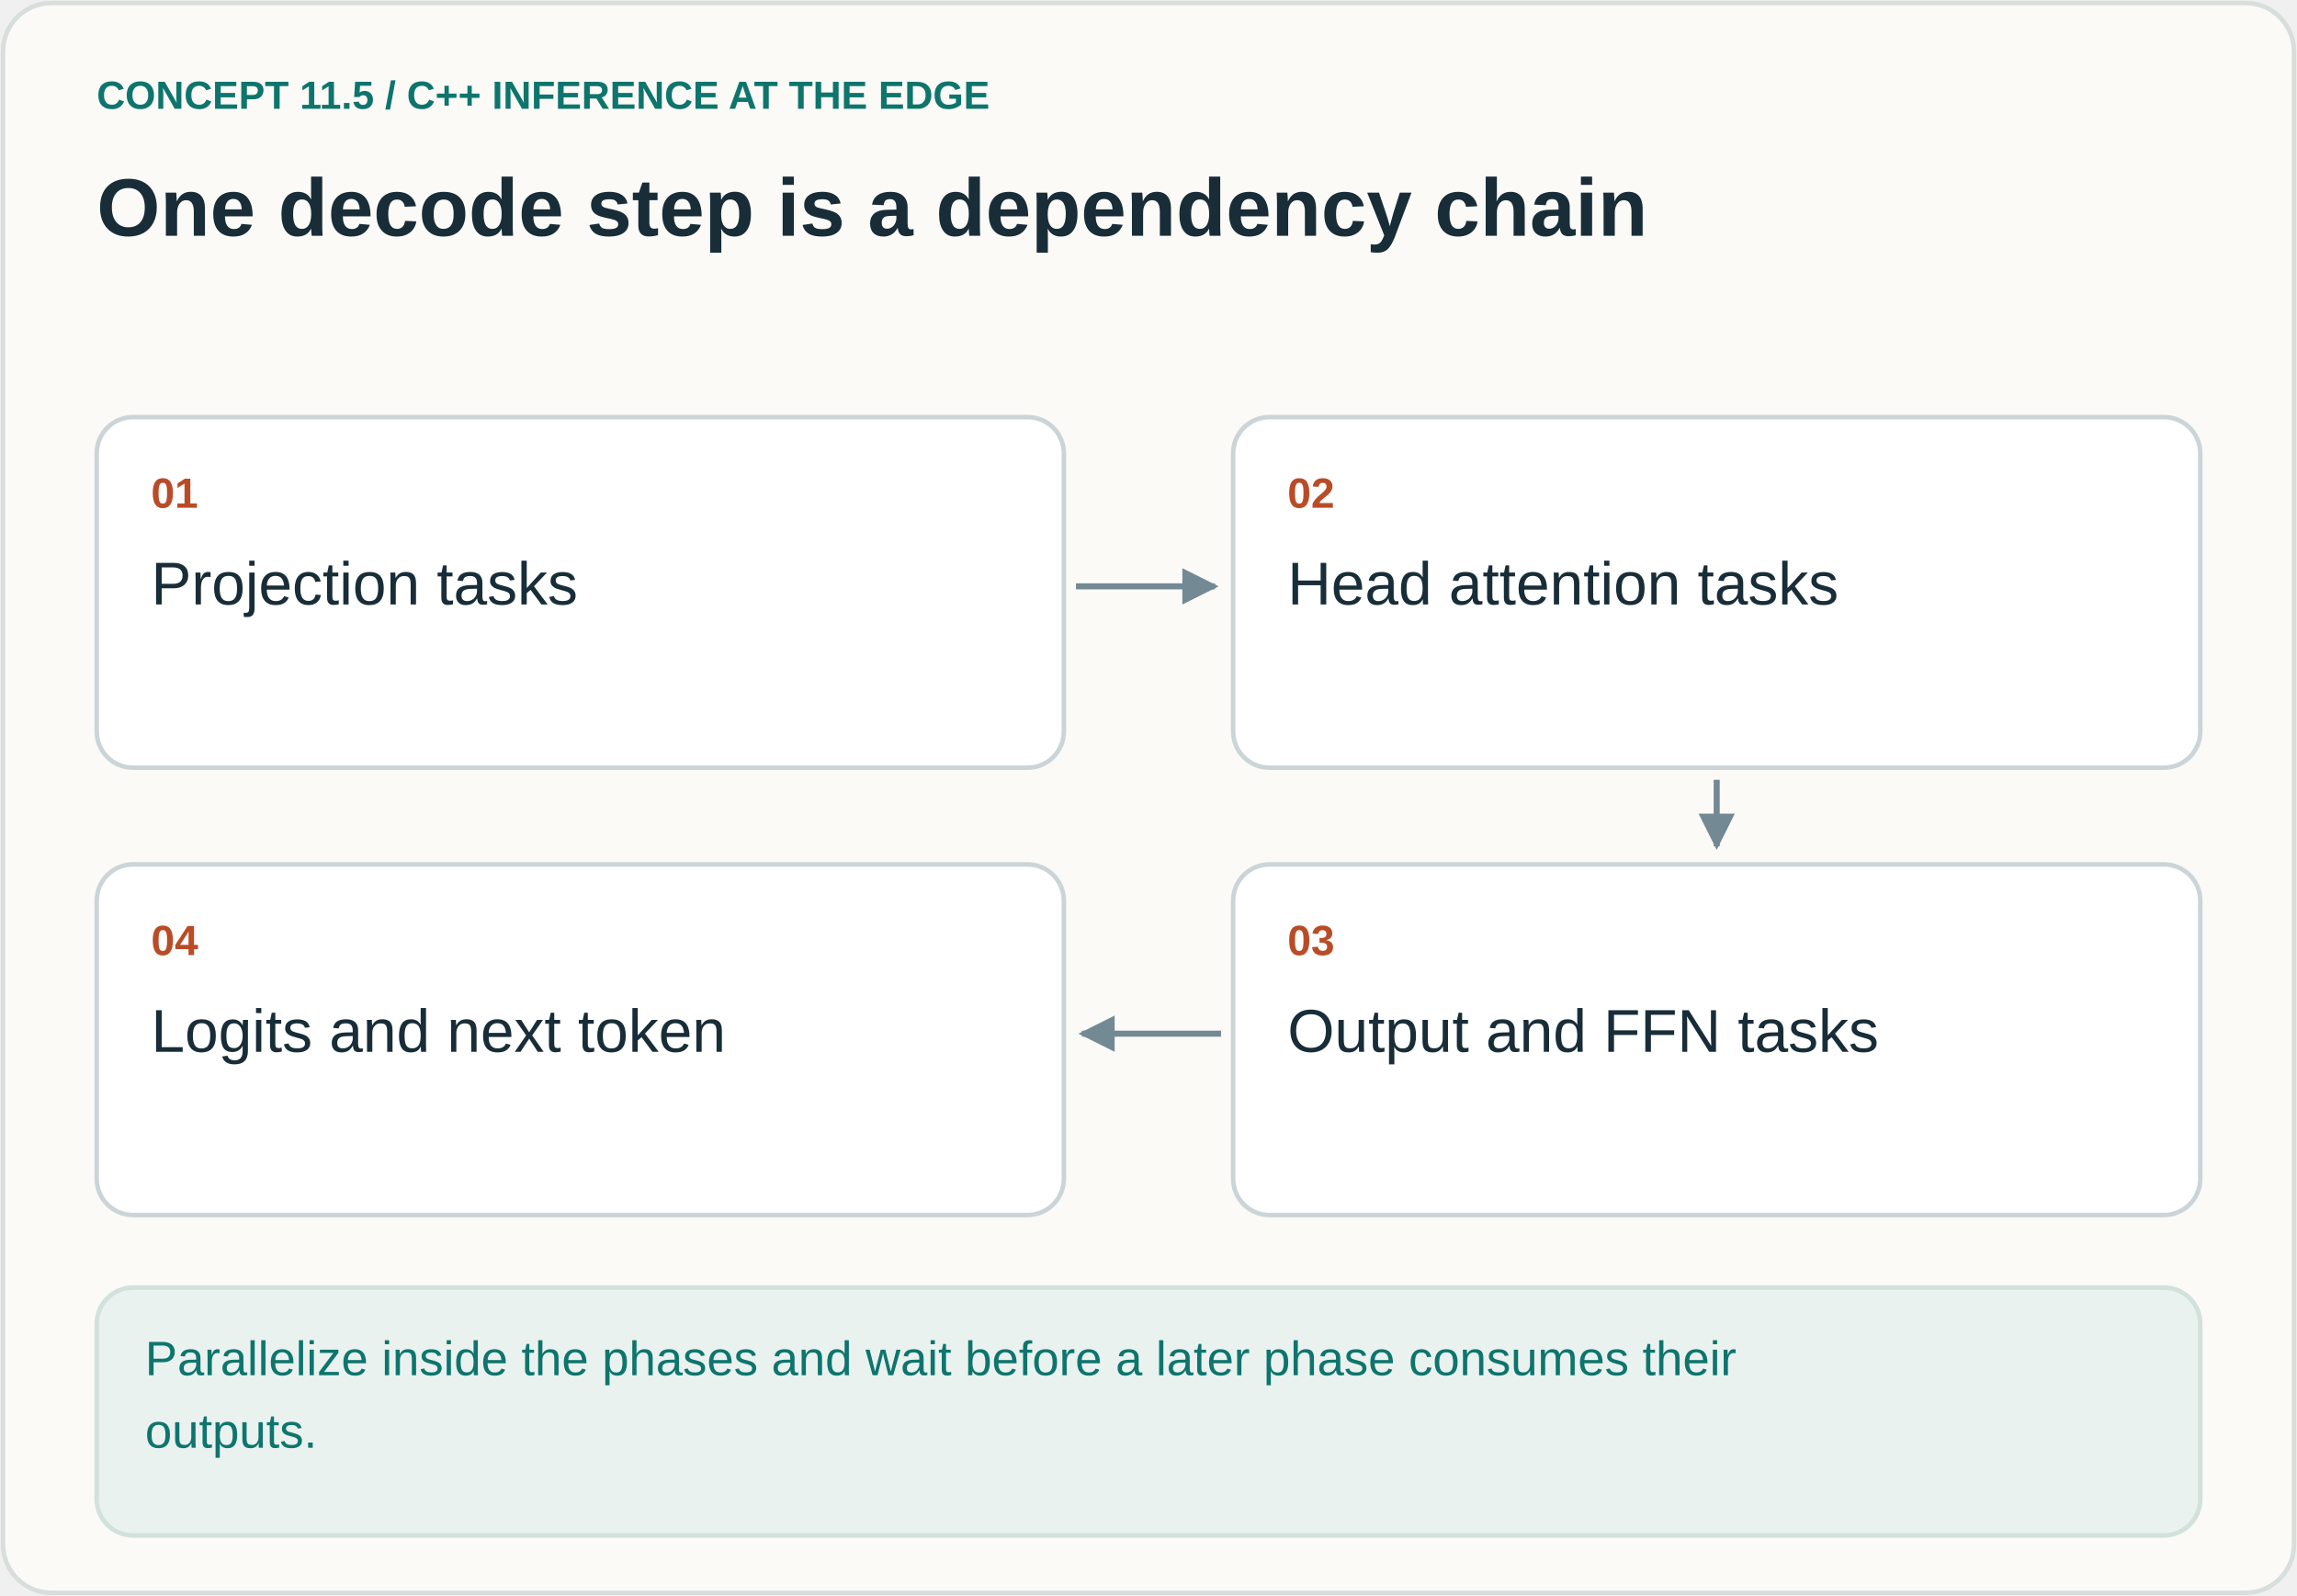
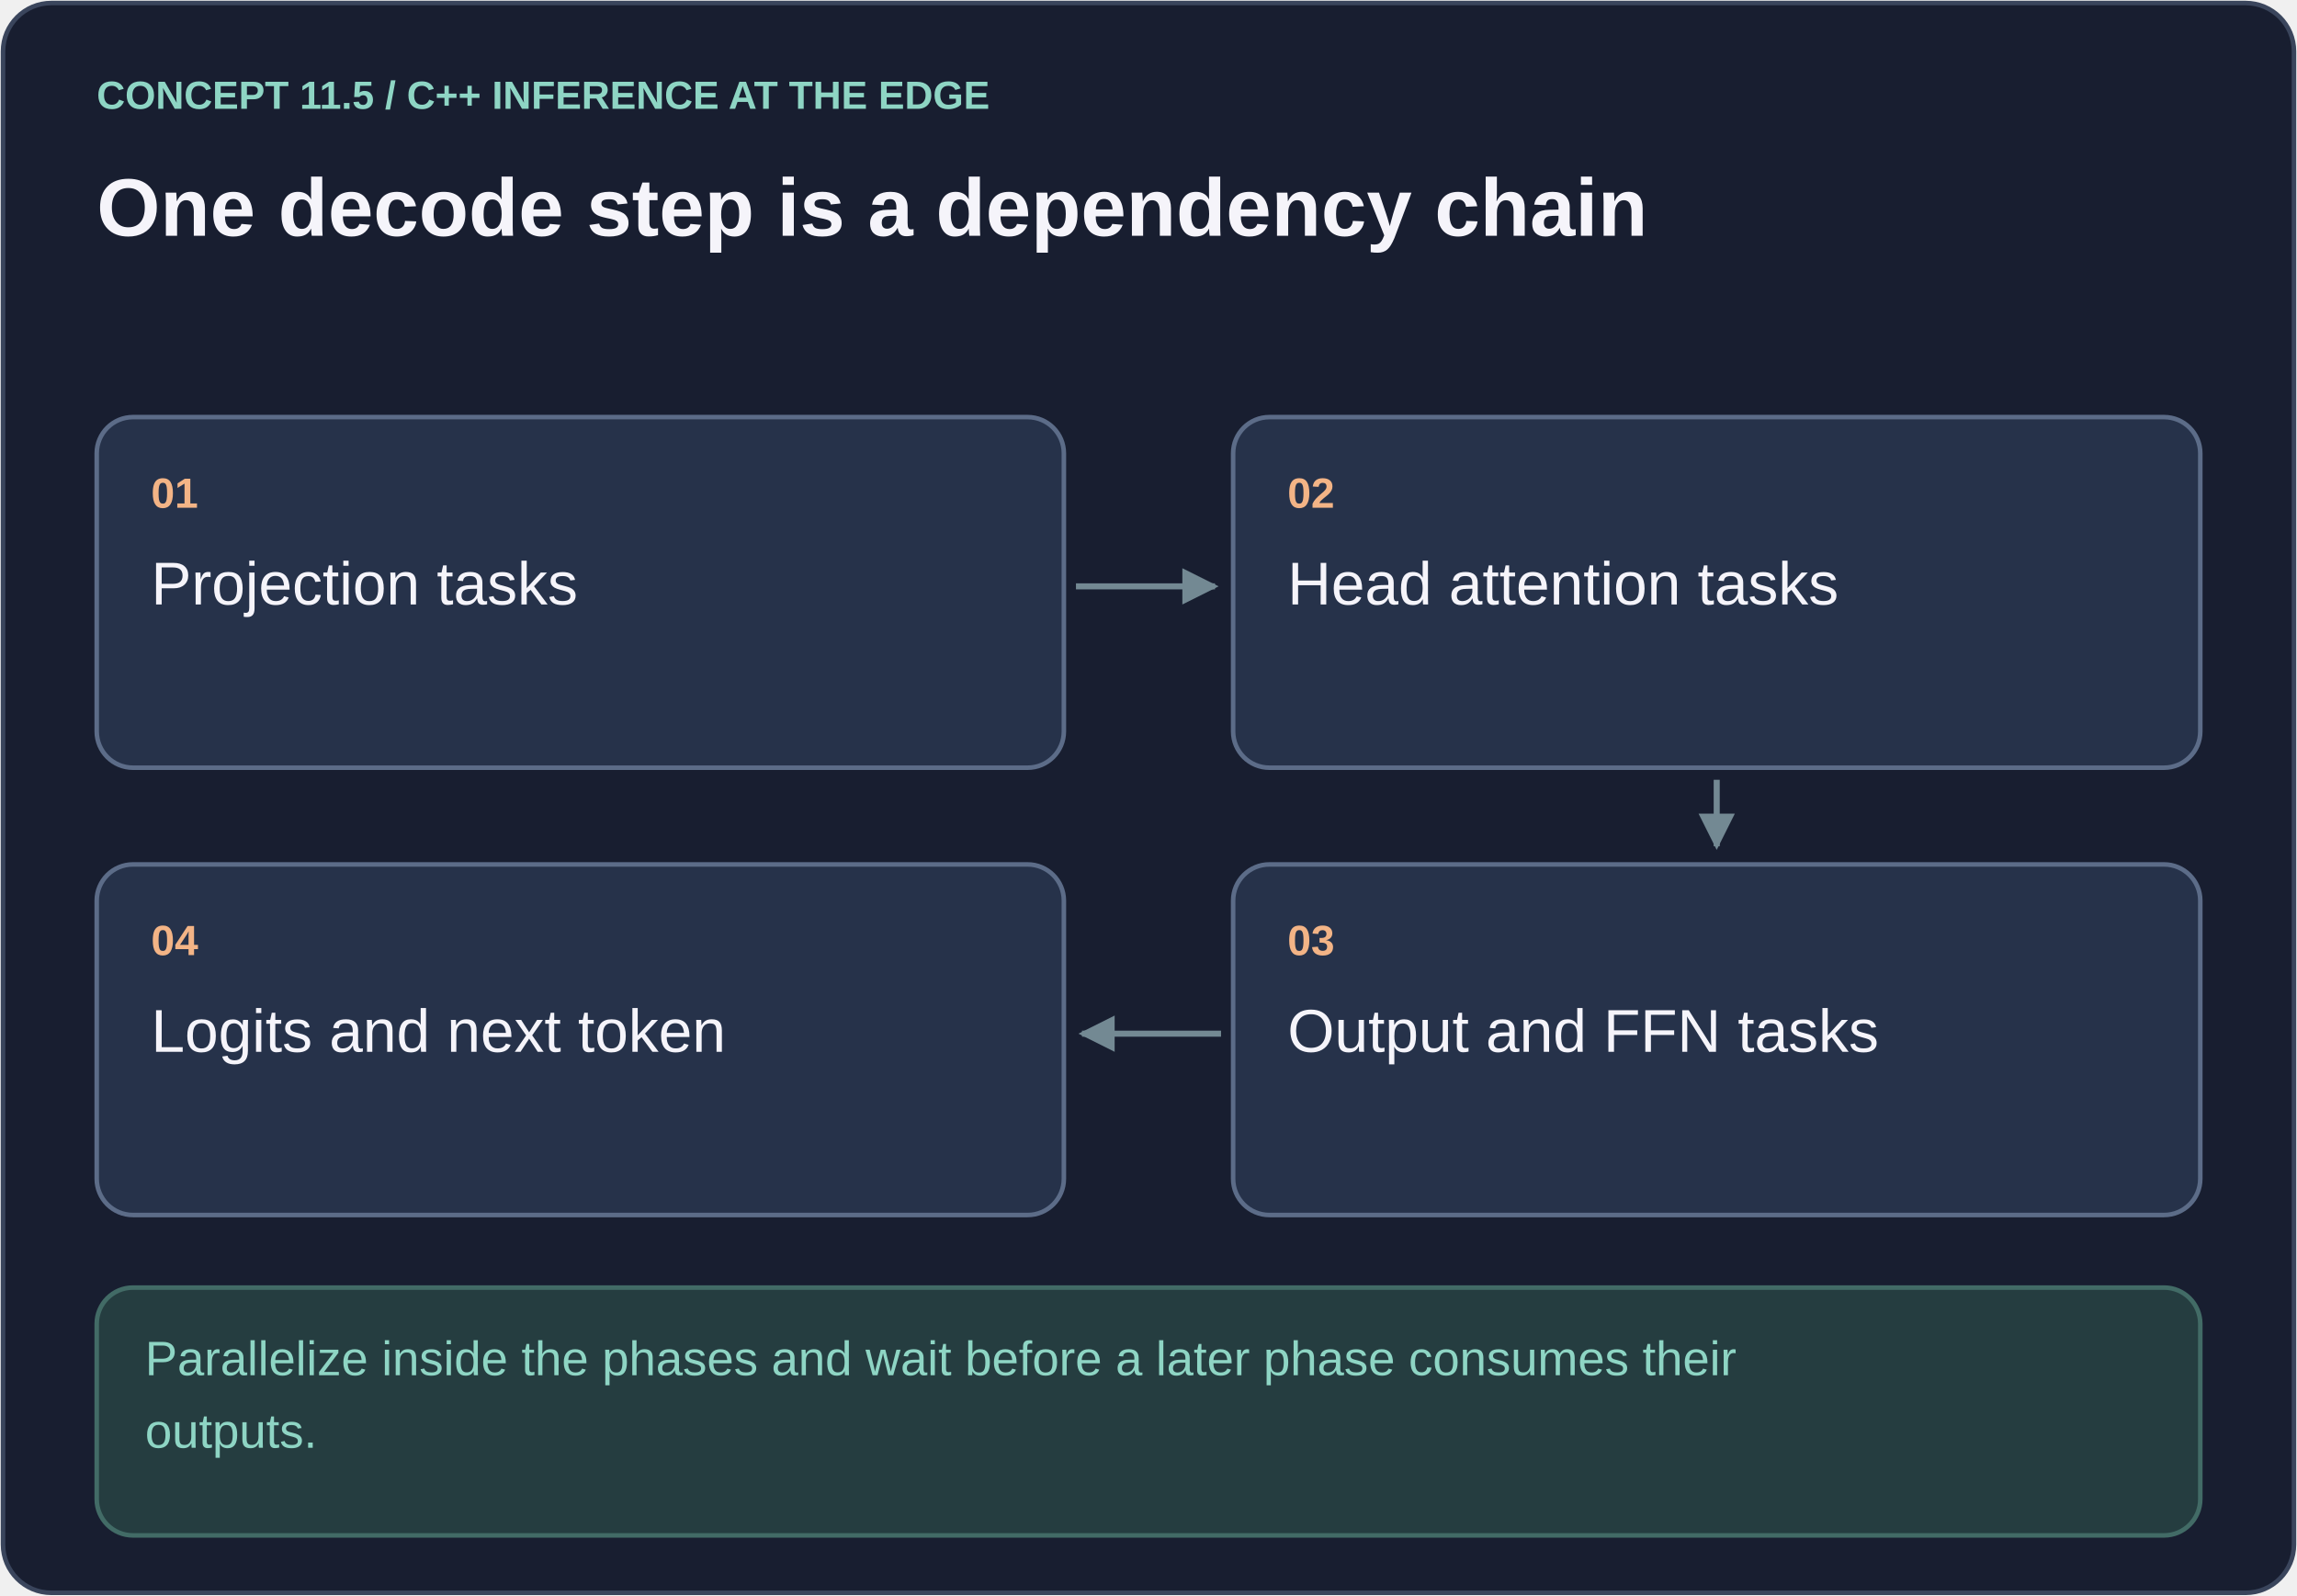
<svg xmlns="http://www.w3.org/2000/svg" width="760" height="528" viewBox="0 0 760 528" role="img" aria-labelledby="title desc">
  <defs>
    <marker id="arrow" viewBox="0 0 10 10" refX="9" refY="5" markerWidth="6" markerHeight="6" orient="auto-start-reverse">
      <path d="M0 0 L10 5 L0 10 Z" fill="#738993" />
    </marker>
  </defs>
  <g font-family="Arial, Helvetica, sans-serif">
-     <rect x="1" y="1" width="758" height="526" rx="16" fill="#fbfaf7" stroke="#d8dedb" stroke-width="1.5" />
-     <text x="32" y="36" font-size="13" fill="#0e756d" font-weight="700" text-anchor="start">CONCEPT 11.5  /  C++ INFERENCE AT THE EDGE</text>
-     <text x="32" y="78" font-size="27" fill="#182d38" font-weight="600" text-anchor="start">One decode step is a dependency chain</text>
-     <rect x="32" y="138" width="320" height="116" rx="12" fill="#fff" stroke="#cbd5d8" stroke-width="1.5" />
-     <text x="50" y="168" font-size="14" fill="#b94c27" font-weight="700" text-anchor="start">01</text>
-     <text x="50" y="200" font-size="20" fill="#182d38" font-weight="500" text-anchor="start">Projection tasks</text>
-     <rect x="408" y="138" width="320" height="116" rx="12" fill="#fff" stroke="#cbd5d8" stroke-width="1.5" />
-     <text x="426" y="168" font-size="14" fill="#b94c27" font-weight="700" text-anchor="start">02</text>
-     <text x="426" y="200" font-size="20" fill="#182d38" font-weight="500" text-anchor="start">Head attention tasks</text>
-     <rect x="408" y="286" width="320" height="116" rx="12" fill="#fff" stroke="#cbd5d8" stroke-width="1.5" />
-     <text x="426" y="316" font-size="14" fill="#b94c27" font-weight="700" text-anchor="start">03</text>
-     <text x="426" y="348" font-size="20" fill="#182d38" font-weight="500" text-anchor="start">Output and FFN tasks</text>
-     <rect x="32" y="286" width="320" height="116" rx="12" fill="#fff" stroke="#cbd5d8" stroke-width="1.5" />
-     <text x="50" y="316" font-size="14" fill="#b94c27" font-weight="700" text-anchor="start">04</text>
-     <text x="50" y="348" font-size="20" fill="#182d38" font-weight="500" text-anchor="start">Logits and next token</text>
+     <rect x="1" y="1" width="758" height="526" rx="16" fill="#181e30" stroke="#3a455c" stroke-width="1.5" />
+     <text x="32" y="36" font-size="13" fill="#8ed5c4" font-weight="700" text-anchor="start">CONCEPT 11.5  /  C++ INFERENCE AT THE EDGE</text>
+     <text x="32" y="78" font-size="27" fill="#f5f4fa" font-weight="600" text-anchor="start">One decode step is a dependency chain</text>
+     <rect x="32" y="138" width="320" height="116" rx="12" fill="#26324a" stroke="#5c6c88" stroke-width="1.5" />
+     <text x="50" y="168" font-size="14" fill="#f3b486" font-weight="700" text-anchor="start">01</text>
+     <text x="50" y="200" font-size="20" fill="#f5f4fa" font-weight="500" text-anchor="start">Projection tasks</text>
+     <rect x="408" y="138" width="320" height="116" rx="12" fill="#26324a" stroke="#5c6c88" stroke-width="1.5" />
+     <text x="426" y="168" font-size="14" fill="#f3b486" font-weight="700" text-anchor="start">02</text>
+     <text x="426" y="200" font-size="20" fill="#f5f4fa" font-weight="500" text-anchor="start">Head attention tasks</text>
+     <rect x="408" y="286" width="320" height="116" rx="12" fill="#26324a" stroke="#5c6c88" stroke-width="1.5" />
+     <text x="426" y="316" font-size="14" fill="#f3b486" font-weight="700" text-anchor="start">03</text>
+     <text x="426" y="348" font-size="20" fill="#f5f4fa" font-weight="500" text-anchor="start">Output and FFN tasks</text>
+     <rect x="32" y="286" width="320" height="116" rx="12" fill="#26324a" stroke="#5c6c88" stroke-width="1.5" />
+     <text x="50" y="316" font-size="14" fill="#f3b486" font-weight="700" text-anchor="start">04</text>
+     <text x="50" y="348" font-size="20" fill="#f5f4fa" font-weight="500" text-anchor="start">Logits and next token</text>
    <path d="M356 194 L402 194" fill="none" stroke="#738993" stroke-width="2" marker-end="url(#arrow)" />
    <path d="M568 258 L568 280" fill="none" stroke="#738993" stroke-width="2" marker-end="url(#arrow)" />
    <path d="M404 342 L358 342" fill="none" stroke="#738993" stroke-width="2" marker-end="url(#arrow)" />
-     <rect x="32" y="426" width="696" height="82" rx="12" fill="#eaf2ef" stroke="#d2e1db" stroke-width="1.5" />
-     <text x="48" y="455" font-size="16" fill="#0e756d" font-weight="400" text-anchor="start">Parallelize inside the phases and wait before a later phase consumes their</text>
-     <text x="48" y="479" font-size="16" fill="#0e756d" font-weight="400" text-anchor="start">outputs.</text>
+     <rect x="32" y="426" width="696" height="82" rx="12" fill="#253d40" stroke="#426b66" stroke-width="1.5" />
+     <text x="48" y="455" font-size="16" fill="#8ed5c4" font-weight="400" text-anchor="start">Parallelize inside the phases and wait before a later phase consumes their</text>
+     <text x="48" y="479" font-size="16" fill="#8ed5c4" font-weight="400" text-anchor="start">outputs.</text>
  </g>
</svg>
